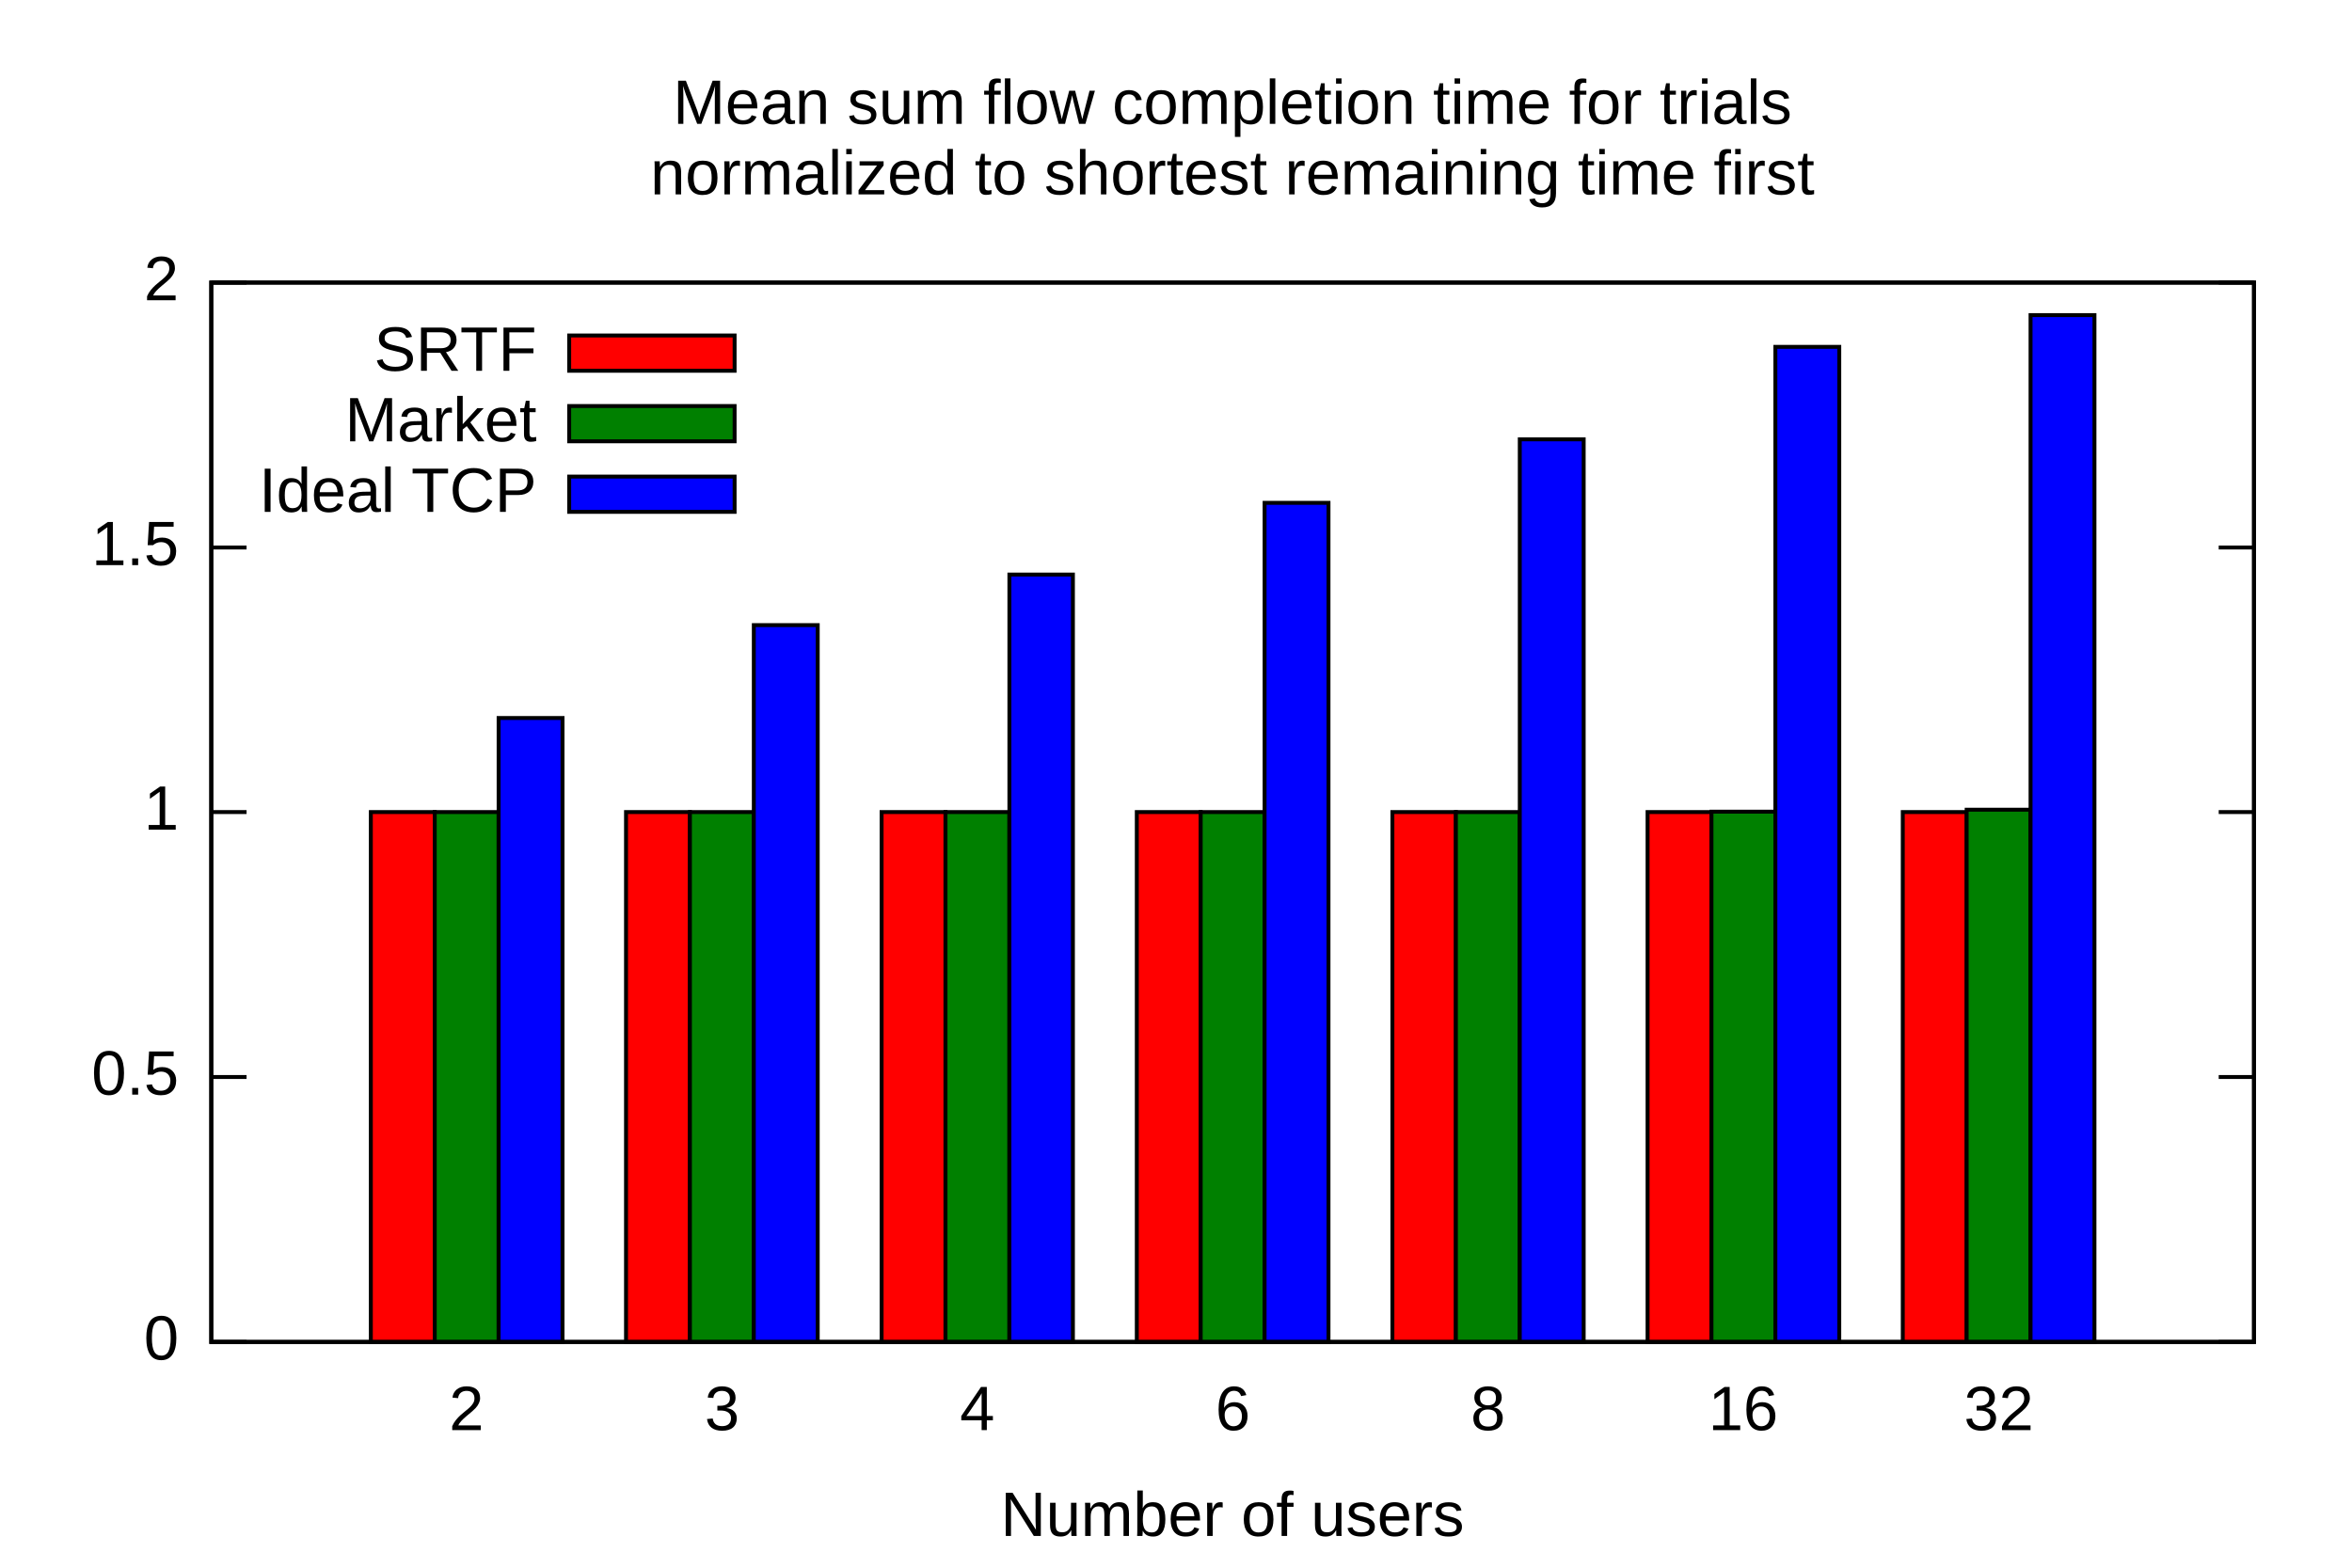
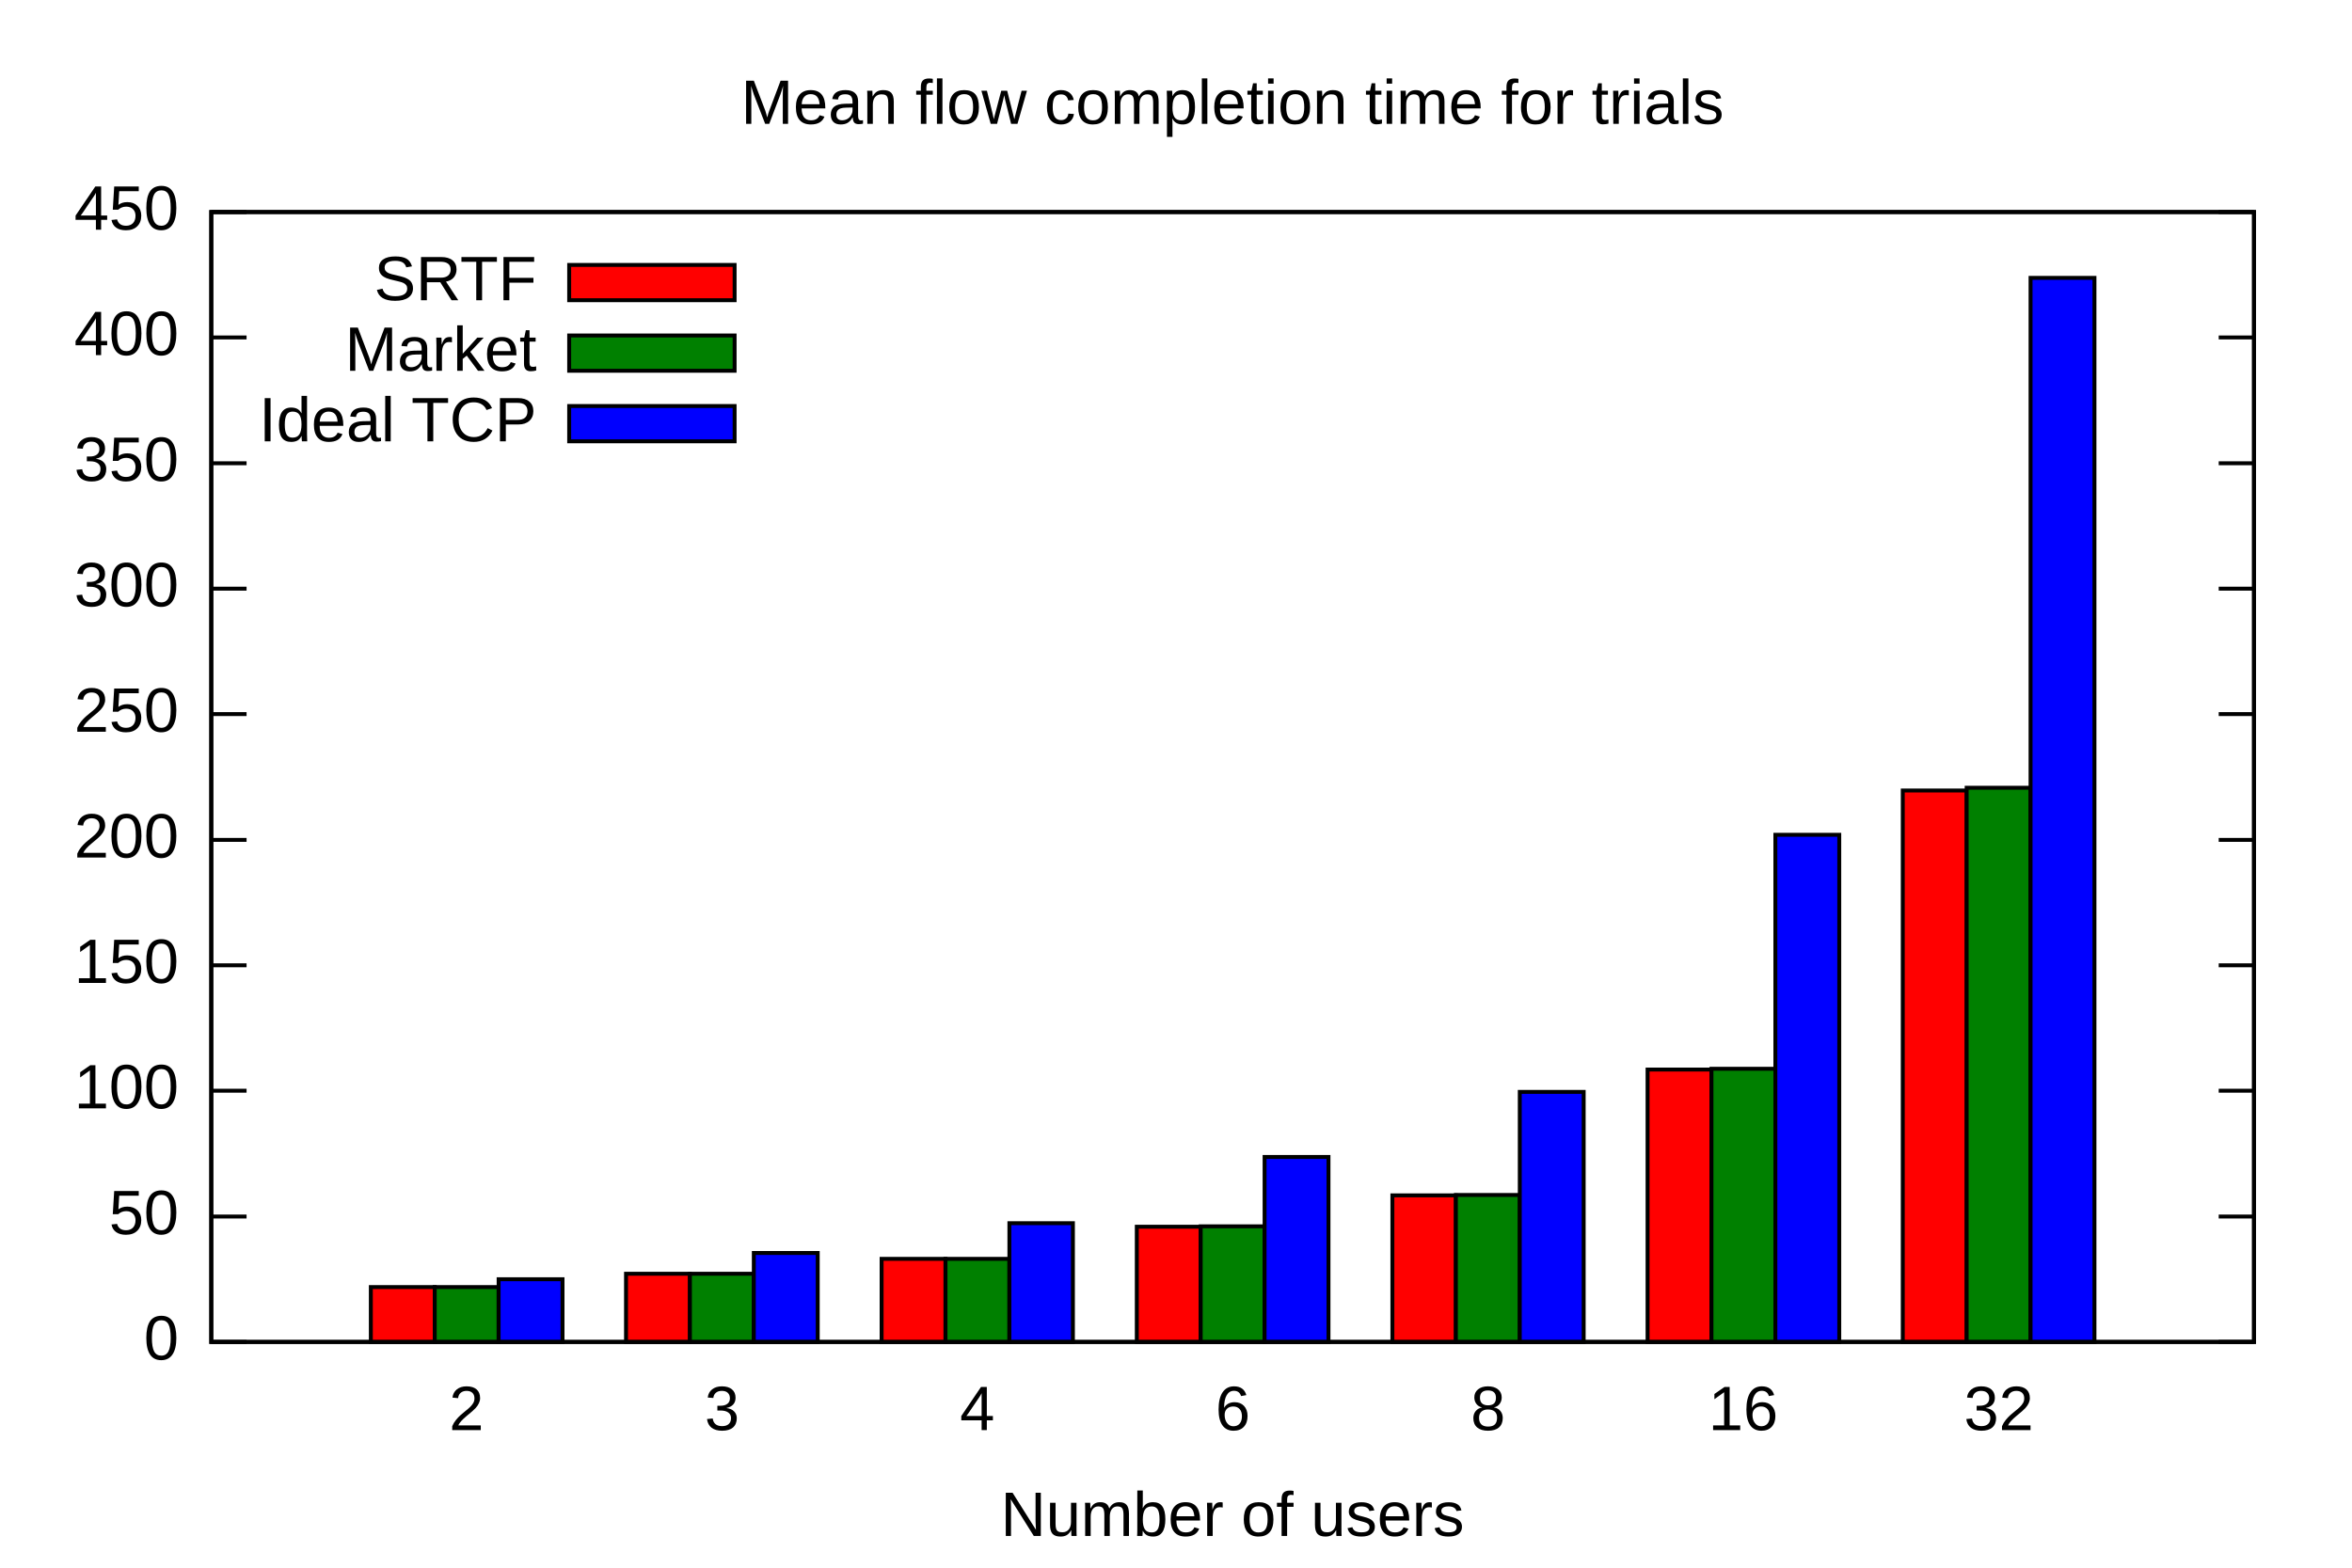
<svg xmlns="http://www.w3.org/2000/svg" xmlns:xlink="http://www.w3.org/1999/xlink" width="600" height="400" viewBox="0 0 600 400">
  <g id="gnuplot_canvas">
    <rect x="0" y="0" width="600" height="400" fill="none" />
    <defs>
      <circle id="gpDot" r="0.5" stroke-width="0.5" />
      <path id="gpPt0" stroke-width="0.222" stroke="currentColor" d="M-1,0 h2 M0,-1 v2" />
      <path id="gpPt1" stroke-width="0.222" stroke="currentColor" d="M-1,-1 L1,1 M1,-1 L-1,1" />
      <path id="gpPt2" stroke-width="0.222" stroke="currentColor" d="M-1,0 L1,0 M0,-1 L0,1 M-1,-1 L1,1 M-1,1 L1,-1" />
      <rect id="gpPt3" stroke-width="0.222" stroke="currentColor" x="-1" y="-1" width="2" height="2" />
      <rect id="gpPt4" stroke-width="0.222" stroke="currentColor" fill="currentColor" x="-1" y="-1" width="2" height="2" />
      <circle id="gpPt5" stroke-width="0.222" stroke="currentColor" cx="0" cy="0" r="1" />
      <use xlink:href="#gpPt5" id="gpPt6" fill="currentColor" stroke="none" />
      <path id="gpPt7" stroke-width="0.222" stroke="currentColor" d="M0,-1.33 L-1.33,0.67 L1.33,0.67 z" />
      <use xlink:href="#gpPt7" id="gpPt8" fill="currentColor" stroke="none" />
      <use xlink:href="#gpPt7" id="gpPt9" stroke="currentColor" transform="rotate(180)" />
      <use xlink:href="#gpPt9" id="gpPt10" fill="currentColor" stroke="none" />
      <use xlink:href="#gpPt3" id="gpPt11" stroke="currentColor" transform="rotate(45)" />
      <use xlink:href="#gpPt11" id="gpPt12" fill="currentColor" stroke="none" />
    </defs>
    <g style="fill:none; color:white; stroke:currentColor; stroke-width:1.00; stroke-linecap:butt; stroke-linejoin:miter">
</g>
    <g style="fill:none; color:black; stroke:currentColor; stroke-width:1.00; stroke-linecap:butt; stroke-linejoin:miter">
      <path stroke="black" d="M53.9,342.4 L62.9,342.4 M575.0,342.4 L566.0,342.4  h0.01" />
      <g transform="translate(45.6,346.9)" style="stroke:none; fill:black; font-family:arial; font-size:12.00pt; text-anchor:end">
        <text> 0</text>
      </g>
-       <path stroke="black" d="M53.9,274.8 L62.9,274.8 M575.0,274.8 L566.0,274.8  h0.01" />
-       <g transform="translate(45.6,279.3)" style="stroke:none; fill:black; font-family:arial; font-size:12.00pt; text-anchor:end">
-         <text> 0.5</text>
-       </g>
-       <path stroke="black" d="M53.9,207.2 L62.9,207.2 M575.0,207.2 L566.0,207.2  h0.01" />
-       <g transform="translate(45.6,211.7)" style="stroke:none; fill:black; font-family:arial; font-size:12.00pt; text-anchor:end">
-         <text> 1</text>
-       </g>
-       <path stroke="black" d="M53.9,139.7 L62.9,139.7 M575.0,139.7 L566.0,139.7  h0.01" />
-       <g transform="translate(45.6,144.2)" style="stroke:none; fill:black; font-family:arial; font-size:12.00pt; text-anchor:end">
-         <text> 1.5</text>
-       </g>
-       <path stroke="black" d="M53.9,72.1 L62.9,72.1 M575.0,72.1 L566.0,72.1  h0.01" />
-       <g transform="translate(45.6,76.6)" style="stroke:none; fill:black; font-family:arial; font-size:12.00pt; text-anchor:end">
-         <text> 2</text>
+       <path stroke="black" d="M53.9,310.4 L62.9,310.4 M575.0,310.4 L566.0,310.4  h0.01" />
+       <g transform="translate(45.6,314.9)" style="stroke:none; fill:black; font-family:arial; font-size:12.00pt; text-anchor:end">
+         <text> 50</text>
+       </g>
+       <path stroke="black" d="M53.9,278.3 L62.9,278.3 M575.0,278.3 L566.0,278.3  h0.01" />
+       <g transform="translate(45.6,282.8)" style="stroke:none; fill:black; font-family:arial; font-size:12.00pt; text-anchor:end">
+         <text> 100</text>
+       </g>
+       <path stroke="black" d="M53.9,246.3 L62.9,246.3 M575.0,246.3 L566.0,246.3  h0.01" />
+       <g transform="translate(45.6,250.8)" style="stroke:none; fill:black; font-family:arial; font-size:12.00pt; text-anchor:end">
+         <text> 150</text>
+       </g>
+       <path stroke="black" d="M53.9,214.3 L62.9,214.3 M575.0,214.3 L566.0,214.3  h0.01" />
+       <g transform="translate(45.6,218.8)" style="stroke:none; fill:black; font-family:arial; font-size:12.00pt; text-anchor:end">
+         <text> 200</text>
+       </g>
+       <path stroke="black" d="M53.9,182.2 L62.9,182.2 M575.0,182.2 L566.0,182.2  h0.01" />
+       <g transform="translate(45.6,186.7)" style="stroke:none; fill:black; font-family:arial; font-size:12.00pt; text-anchor:end">
+         <text> 250</text>
+       </g>
+       <path stroke="black" d="M53.9,150.2 L62.9,150.2 M575.0,150.2 L566.0,150.2  h0.01" />
+       <g transform="translate(45.6,154.7)" style="stroke:none; fill:black; font-family:arial; font-size:12.00pt; text-anchor:end">
+         <text> 300</text>
+       </g>
+       <path stroke="black" d="M53.9,118.2 L62.9,118.2 M575.0,118.2 L566.0,118.2  h0.01" />
+       <g transform="translate(45.6,122.7)" style="stroke:none; fill:black; font-family:arial; font-size:12.00pt; text-anchor:end">
+         <text> 350</text>
+       </g>
+       <path stroke="black" d="M53.9,86.1 L62.9,86.1 M575.0,86.1 L566.0,86.1  h0.01" />
+       <g transform="translate(45.6,90.6)" style="stroke:none; fill:black; font-family:arial; font-size:12.00pt; text-anchor:end">
+         <text> 400</text>
+       </g>
+       <path stroke="black" d="M53.9,54.1 L62.9,54.1 M575.0,54.1 L566.0,54.1  h0.01" />
+       <g transform="translate(45.6,58.6)" style="stroke:none; fill:black; font-family:arial; font-size:12.00pt; text-anchor:end">
+         <text> 450</text>
      </g>
      <path stroke="black" d="M119.0,342.4 L119.0,333.4  h0.01" />
      <g transform="translate(119.0,364.9)" style="stroke:none; fill:black; font-family:arial; font-size:12.00pt; text-anchor:middle">
        <text>2</text>
      </g>
      <path stroke="black" d="M184.2,342.4 L184.2,333.4  h0.01" />
      <g transform="translate(184.2,364.9)" style="stroke:none; fill:black; font-family:arial; font-size:12.00pt; text-anchor:middle">
        <text>3</text>
      </g>
      <path stroke="black" d="M249.3,342.4 L249.3,333.4  h0.01" />
      <g transform="translate(249.3,364.9)" style="stroke:none; fill:black; font-family:arial; font-size:12.00pt; text-anchor:middle">
        <text>4</text>
      </g>
      <path stroke="black" d="M314.5,342.4 L314.5,333.4  h0.01" />
      <g transform="translate(314.5,364.9)" style="stroke:none; fill:black; font-family:arial; font-size:12.00pt; text-anchor:middle">
        <text>6</text>
      </g>
      <path stroke="black" d="M379.6,342.4 L379.6,333.4  h0.01" />
      <g transform="translate(379.6,364.9)" style="stroke:none; fill:black; font-family:arial; font-size:12.00pt; text-anchor:middle">
        <text>8</text>
      </g>
      <path stroke="black" d="M444.7,342.4 L444.7,333.4  h0.01" />
      <g transform="translate(444.7,364.9)" style="stroke:none; fill:black; font-family:arial; font-size:12.00pt; text-anchor:middle">
        <text>16</text>
      </g>
      <path stroke="black" d="M509.9,342.4 L509.9,333.4  h0.01" />
      <g transform="translate(509.9,364.9)" style="stroke:none; fill:black; font-family:arial; font-size:12.00pt; text-anchor:middle">
        <text>32</text>
      </g>
-       <path stroke="black" d="M53.9,72.1 L53.9,342.4 L575.0,342.4 L575.0,72.1 L53.9,72.1 Z  h0.01" />
+       <path stroke="black" d="M53.9,54.1 L53.9,342.4 L575.0,342.4 L575.0,54.1 L53.9,54.1 Z  h0.01" />
      <g transform="translate(314.4,391.9)" style="stroke:none; fill:black; font-family:arial; font-size:12.00pt; text-anchor:middle">
        <text>Number of users</text>
      </g>
      <g transform="translate(314.4,31.6)" style="stroke:none; fill:black; font-family:arial; font-size:12.00pt; text-anchor:middle">
-         <text>Mean sum flow completion time for trials</text>
-       </g>
-       <g transform="translate(314.4,49.6)" style="stroke:none; fill:black; font-family:arial; font-size:12.00pt; text-anchor:middle">
-         <text>normalized to shortest remaining time first</text>
+         <text>Mean flow completion time for trials</text>
      </g>
    </g>
    <g id="delay_ratio_plot_1">
      <g style="fill:none; color:red; stroke:currentColor; stroke-width:1.00; stroke-linecap:butt; stroke-linejoin:miter">
-         <g transform="translate(136.9,94.6)" style="stroke:none; fill:black; font-family:arial; font-size:12.00pt; text-anchor:end">
+         <g transform="translate(136.9,76.6)" style="stroke:none; fill:black; font-family:arial; font-size:12.00pt; text-anchor:end">
          <text>SRTF</text>
        </g>
        <g style="stroke:none; shape-rendering:crispEdges">
-           <polygon fill="currentColor" points="145.2,94.6 187.4,94.6 187.4,85.6 145.2,85.6 " />
-         </g>
-         <path stroke="black" d="M145.2,94.6 L187.4,94.6 L187.4,85.6 L145.2,85.6 L145.2,94.6 Z  h0.01" />
-         <g style="stroke:none; shape-rendering:crispEdges">
-           <polygon fill="currentColor" points="94.6,342.4 111.0,342.4 111.0,207.1 94.6,207.1 " />
-         </g>
-         <path stroke="black" d="M94.6,342.4 L94.6,207.2 L110.9,207.2 L110.9,342.4 L94.6,342.4 Z  h0.01" />
-         <g style="stroke:none; shape-rendering:crispEdges">
-           <polygon fill="currentColor" points="159.7,342.4 176.1,342.4 176.1,207.1 159.7,207.1 " />
-         </g>
-         <path stroke="black" d="M159.7,342.4 L159.7,207.2 L176.0,207.2 L176.0,342.4 L159.7,342.4 Z  h0.01" />
-         <g style="stroke:none; shape-rendering:crispEdges">
-           <polygon fill="currentColor" points="224.9,342.4 241.3,342.4 241.3,207.1 224.9,207.1 " />
-         </g>
-         <path stroke="black" d="M224.9,342.4 L224.9,207.2 L241.2,207.2 L241.2,342.4 L224.9,342.4 Z  h0.01" />
-         <g style="stroke:none; shape-rendering:crispEdges">
-           <polygon fill="currentColor" points="290.0,342.4 306.4,342.4 306.4,207.1 290.0,207.1 " />
-         </g>
-         <path stroke="black" d="M290.0,342.4 L290.0,207.2 L306.3,207.2 L306.3,342.4 L290.0,342.4 Z  h0.01" />
-         <g style="stroke:none; shape-rendering:crispEdges">
-           <polygon fill="currentColor" points="355.2,342.4 371.5,342.4 371.5,207.1 355.2,207.1 " />
-         </g>
-         <path stroke="black" d="M355.2,342.4 L355.2,207.2 L371.4,207.2 L371.4,342.4 L355.2,342.4 Z  h0.01" />
-         <g style="stroke:none; shape-rendering:crispEdges">
-           <polygon fill="currentColor" points="420.3,342.4 436.7,342.4 436.7,207.1 420.3,207.1 " />
-         </g>
-         <path stroke="black" d="M420.3,342.4 L420.3,207.2 L436.6,207.2 L436.6,342.4 L420.3,342.4 Z  h0.01" />
-         <g style="stroke:none; shape-rendering:crispEdges">
-           <polygon fill="currentColor" points="485.4,342.4 501.8,342.4 501.8,207.1 485.4,207.1 " />
-         </g>
-         <path stroke="black" d="M485.4,342.4 L485.4,207.2 L501.7,207.2 L501.7,342.4 L485.4,342.4 Z  h0.01" />
+           <polygon fill="currentColor" points="145.2,76.6 187.4,76.6 187.4,67.6 145.2,67.6 " />
+         </g>
+         <path stroke="black" d="M145.2,76.6 L187.4,76.6 L187.4,67.6 L145.2,67.6 L145.2,76.6 Z  h0.01" />
+         <g style="stroke:none; shape-rendering:crispEdges">
+           <polygon fill="currentColor" points="94.6,342.4 111.0,342.4 111.0,328.3 94.6,328.3 " />
+         </g>
+         <path stroke="black" d="M94.6,342.4 L94.6,328.4 L110.9,328.4 L110.9,342.4 L94.6,342.4 Z  h0.01" />
+         <g style="stroke:none; shape-rendering:crispEdges">
+           <polygon fill="currentColor" points="159.7,342.4 176.1,342.4 176.1,324.9 159.7,324.9 " />
+         </g>
+         <path stroke="black" d="M159.7,342.4 L159.7,325.0 L176.0,325.0 L176.0,342.4 L159.7,342.4 Z  h0.01" />
+         <g style="stroke:none; shape-rendering:crispEdges">
+           <polygon fill="currentColor" points="224.9,342.4 241.3,342.4 241.3,321.1 224.9,321.1 " />
+         </g>
+         <path stroke="black" d="M224.9,342.4 L224.9,321.2 L241.2,321.2 L241.2,342.4 L224.9,342.4 Z  h0.01" />
+         <g style="stroke:none; shape-rendering:crispEdges">
+           <polygon fill="currentColor" points="290.0,342.4 306.4,342.4 306.4,312.9 290.0,312.9 " />
+         </g>
+         <path stroke="black" d="M290.0,342.4 L290.0,313.0 L306.3,313.0 L306.3,342.4 L290.0,342.4 Z  h0.01" />
+         <g style="stroke:none; shape-rendering:crispEdges">
+           <polygon fill="currentColor" points="355.2,342.4 371.5,342.4 371.5,304.9 355.2,304.9 " />
+         </g>
+         <path stroke="black" d="M355.2,342.4 L355.2,305.0 L371.4,305.0 L371.4,342.4 L355.2,342.4 Z  h0.01" />
+         <g style="stroke:none; shape-rendering:crispEdges">
+           <polygon fill="currentColor" points="420.3,342.4 436.7,342.4 436.7,272.8 420.3,272.8 " />
+         </g>
+         <path stroke="black" d="M420.3,342.4 L420.3,272.9 L436.6,272.9 L436.6,342.4 L420.3,342.4 Z  h0.01" />
+         <g style="stroke:none; shape-rendering:crispEdges">
+           <polygon fill="currentColor" points="485.4,342.4 501.8,342.4 501.8,201.6 485.4,201.6 " />
+         </g>
+         <path stroke="black" d="M485.4,342.4 L485.4,201.7 L501.7,201.7 L501.7,342.4 L485.4,342.4 Z  h0.01" />
      </g>
    </g>
    <g id="delay_ratio_plot_2">
      <g style="fill:none; color:green; stroke:currentColor; stroke-width:1.00; stroke-linecap:butt; stroke-linejoin:miter">
-         <g transform="translate(136.9,112.6)" style="stroke:none; fill:black; font-family:arial; font-size:12.00pt; text-anchor:end">
+         <g transform="translate(136.9,94.6)" style="stroke:none; fill:black; font-family:arial; font-size:12.00pt; text-anchor:end">
          <text>Market</text>
        </g>
        <g style="stroke:none; shape-rendering:crispEdges">
-           <polygon fill="currentColor" points="145.2,112.6 187.4,112.6 187.4,103.6 145.2,103.6 " />
-         </g>
-         <path stroke="black" d="M145.2,112.6 L187.4,112.6 L187.4,103.6 L145.2,103.6 L145.2,112.6 Z  h0.01" />
-         <g style="stroke:none; shape-rendering:crispEdges">
-           <polygon fill="currentColor" points="110.9,342.4 127.3,342.4 127.3,207.1 110.9,207.1 " />
-         </g>
-         <path stroke="black" d="M110.9,342.4 L110.9,207.2 L127.2,207.2 L127.2,342.4 L110.9,342.4 Z  h0.01" />
-         <g style="stroke:none; shape-rendering:crispEdges">
-           <polygon fill="currentColor" points="176.0,342.4 192.4,342.4 192.4,207.1 176.0,207.1 " />
-         </g>
-         <path stroke="black" d="M176.0,342.4 L176.0,207.2 L192.3,207.2 L192.3,342.4 L176.0,342.4 Z  h0.01" />
-         <g style="stroke:none; shape-rendering:crispEdges">
-           <polygon fill="currentColor" points="241.2,342.4 257.6,342.4 257.6,207.1 241.2,207.1 " />
-         </g>
-         <path stroke="black" d="M241.2,342.4 L241.2,207.2 L257.5,207.2 L257.5,342.4 L241.2,342.4 Z  h0.01" />
-         <g style="stroke:none; shape-rendering:crispEdges">
-           <polygon fill="currentColor" points="306.3,342.4 322.7,342.4 322.7,207.1 306.3,207.1 " />
-         </g>
-         <path stroke="black" d="M306.3,342.4 L306.3,207.2 L322.6,207.2 L322.6,342.4 L306.3,342.4 Z  h0.01" />
-         <g style="stroke:none; shape-rendering:crispEdges">
-           <polygon fill="currentColor" points="371.4,342.4 387.8,342.4 387.8,207.1 371.4,207.1 " />
-         </g>
-         <path stroke="black" d="M371.4,342.4 L371.4,207.2 L387.7,207.2 L387.7,342.4 L371.4,342.4 Z  h0.01" />
-         <g style="stroke:none; shape-rendering:crispEdges">
-           <polygon fill="currentColor" points="436.6,342.4 453.0,342.4 453.0,207.0 436.6,207.0 " />
-         </g>
-         <path stroke="black" d="M436.6,342.4 L436.6,207.1 L452.9,207.1 L452.9,342.4 L436.6,342.4 Z  h0.01" />
-         <g style="stroke:none; shape-rendering:crispEdges">
-           <polygon fill="currentColor" points="501.7,342.4 518.1,342.4 518.1,206.5 501.7,206.5 " />
-         </g>
-         <path stroke="black" d="M501.7,342.4 L501.7,206.6 L518.0,206.6 L518.0,342.4 L501.7,342.4 Z  h0.01" />
+           <polygon fill="currentColor" points="145.2,94.6 187.4,94.6 187.4,85.6 145.2,85.6 " />
+         </g>
+         <path stroke="black" d="M145.2,94.6 L187.4,94.6 L187.4,85.6 L145.2,85.6 L145.2,94.6 Z  h0.01" />
+         <g style="stroke:none; shape-rendering:crispEdges">
+           <polygon fill="currentColor" points="110.9,342.4 127.3,342.4 127.3,328.3 110.9,328.3 " />
+         </g>
+         <path stroke="black" d="M110.9,342.4 L110.9,328.4 L127.2,328.4 L127.2,342.4 L110.9,342.4 Z  h0.01" />
+         <g style="stroke:none; shape-rendering:crispEdges">
+           <polygon fill="currentColor" points="176.0,342.4 192.4,342.4 192.4,324.9 176.0,324.9 " />
+         </g>
+         <path stroke="black" d="M176.0,342.4 L176.0,325.0 L192.3,325.0 L192.3,342.4 L176.0,342.4 Z  h0.01" />
+         <g style="stroke:none; shape-rendering:crispEdges">
+           <polygon fill="currentColor" points="241.2,342.4 257.6,342.4 257.6,321.1 241.2,321.1 " />
+         </g>
+         <path stroke="black" d="M241.2,342.4 L241.2,321.2 L257.5,321.2 L257.5,342.4 L241.2,342.4 Z  h0.01" />
+         <g style="stroke:none; shape-rendering:crispEdges">
+           <polygon fill="currentColor" points="306.3,342.4 322.7,342.4 322.7,312.8 306.3,312.8 " />
+         </g>
+         <path stroke="black" d="M306.3,342.4 L306.3,312.9 L322.6,312.9 L322.6,342.4 L306.3,342.4 Z  h0.01" />
+         <g style="stroke:none; shape-rendering:crispEdges">
+           <polygon fill="currentColor" points="371.4,342.4 387.8,342.4 387.8,304.8 371.4,304.8 " />
+         </g>
+         <path stroke="black" d="M371.4,342.4 L371.4,304.9 L387.7,304.9 L387.7,342.4 L371.4,342.4 Z  h0.01" />
+         <g style="stroke:none; shape-rendering:crispEdges">
+           <polygon fill="currentColor" points="436.6,342.4 453.0,342.4 453.0,272.6 436.6,272.6 " />
+         </g>
+         <path stroke="black" d="M436.6,342.4 L436.6,272.7 L452.9,272.7 L452.9,342.4 L436.6,342.4 Z  h0.01" />
+         <g style="stroke:none; shape-rendering:crispEdges">
+           <polygon fill="currentColor" points="501.7,342.4 518.1,342.4 518.1,200.9 501.7,200.9 " />
+         </g>
+         <path stroke="black" d="M501.7,342.4 L501.7,201.0 L518.0,201.0 L518.0,342.4 L501.7,342.4 Z  h0.01" />
      </g>
    </g>
    <g id="delay_ratio_plot_3">
      <g style="fill:none; color:blue; stroke:currentColor; stroke-width:1.00; stroke-linecap:butt; stroke-linejoin:miter">
-         <g transform="translate(136.9,130.6)" style="stroke:none; fill:black; font-family:arial; font-size:12.00pt; text-anchor:end">
+         <g transform="translate(136.9,112.6)" style="stroke:none; fill:black; font-family:arial; font-size:12.00pt; text-anchor:end">
          <text>Ideal TCP</text>
        </g>
        <g style="stroke:none; shape-rendering:crispEdges">
-           <polygon fill="currentColor" points="145.2,130.6 187.4,130.6 187.4,121.6 145.2,121.6 " />
-         </g>
-         <path stroke="black" d="M145.2,130.6 L187.4,130.6 L187.4,121.6 L145.2,121.6 L145.2,130.6 Z  h0.01" />
-         <g style="stroke:none; shape-rendering:crispEdges">
-           <polygon fill="currentColor" points="127.2,342.4 143.6,342.4 143.6,183.1 127.2,183.1 " />
-         </g>
-         <path stroke="black" d="M127.2,342.4 L127.2,183.2 L143.5,183.2 L143.5,342.4 L127.2,342.4 Z  h0.01" />
-         <g style="stroke:none; shape-rendering:crispEdges">
-           <polygon fill="currentColor" points="192.3,342.4 208.7,342.4 208.7,159.4 192.3,159.4 " />
-         </g>
-         <path stroke="black" d="M192.3,342.4 L192.3,159.5 L208.6,159.5 L208.6,342.4 L192.3,342.4 Z  h0.01" />
-         <g style="stroke:none; shape-rendering:crispEdges">
-           <polygon fill="currentColor" points="257.5,342.4 273.8,342.4 273.8,146.5 257.5,146.5 " />
-         </g>
-         <path stroke="black" d="M257.5,342.4 L257.5,146.6 L273.7,146.6 L273.7,342.4 L257.5,342.4 Z  h0.01" />
-         <g style="stroke:none; shape-rendering:crispEdges">
-           <polygon fill="currentColor" points="322.6,342.4 339.0,342.4 339.0,128.2 322.6,128.2 " />
-         </g>
-         <path stroke="black" d="M322.6,342.4 L322.6,128.3 L338.9,128.3 L338.9,342.4 L322.6,342.4 Z  h0.01" />
-         <g style="stroke:none; shape-rendering:crispEdges">
-           <polygon fill="currentColor" points="387.7,342.4 404.1,342.4 404.1,112.0 387.7,112.0 " />
-         </g>
-         <path stroke="black" d="M387.7,342.4 L387.7,112.1 L404.0,112.1 L404.0,342.4 L387.7,342.4 Z  h0.01" />
-         <g style="stroke:none; shape-rendering:crispEdges">
-           <polygon fill="currentColor" points="452.9,342.4 469.3,342.4 469.3,88.4 452.9,88.4 " />
-         </g>
-         <path stroke="black" d="M452.9,342.4 L452.9,88.5 L469.2,88.5 L469.2,342.4 L452.9,342.4 Z  h0.01" />
-         <g style="stroke:none; shape-rendering:crispEdges">
-           <polygon fill="currentColor" points="518.0,342.4 534.4,342.4 534.4,80.3 518.0,80.3 " />
-         </g>
-         <path stroke="black" d="M518.0,342.4 L518.0,80.4 L534.3,80.4 L534.3,342.4 L518.0,342.4 Z  h0.01" />
+           <polygon fill="currentColor" points="145.2,112.6 187.4,112.6 187.4,103.6 145.2,103.6 " />
+         </g>
+         <path stroke="black" d="M145.2,112.6 L187.4,112.6 L187.4,103.6 L145.2,103.6 L145.2,112.6 Z  h0.01" />
+         <g style="stroke:none; shape-rendering:crispEdges">
+           <polygon fill="currentColor" points="127.2,342.4 143.6,342.4 143.6,326.3 127.2,326.3 " />
+         </g>
+         <path stroke="black" d="M127.2,342.4 L127.2,326.4 L143.5,326.4 L143.5,342.4 L127.2,342.4 Z  h0.01" />
+         <g style="stroke:none; shape-rendering:crispEdges">
+           <polygon fill="currentColor" points="192.3,342.4 208.7,342.4 208.7,319.6 192.3,319.6 " />
+         </g>
+         <path stroke="black" d="M192.3,342.4 L192.3,319.7 L208.6,319.7 L208.6,342.4 L192.3,342.4 Z  h0.01" />
+         <g style="stroke:none; shape-rendering:crispEdges">
+           <polygon fill="currentColor" points="257.5,342.4 273.8,342.4 273.8,312.0 257.5,312.0 " />
+         </g>
+         <path stroke="black" d="M257.5,342.4 L257.5,312.1 L273.7,312.1 L273.7,342.4 L257.5,342.4 Z  h0.01" />
+         <g style="stroke:none; shape-rendering:crispEdges">
+           <polygon fill="currentColor" points="322.6,342.4 339.0,342.4 339.0,295.1 322.6,295.1 " />
+         </g>
+         <path stroke="black" d="M322.6,342.4 L322.6,295.2 L338.9,295.2 L338.9,342.4 L322.6,342.4 Z  h0.01" />
+         <g style="stroke:none; shape-rendering:crispEdges">
+           <polygon fill="currentColor" points="387.7,342.4 404.1,342.4 404.1,278.5 387.7,278.5 " />
+         </g>
+         <path stroke="black" d="M387.7,342.4 L387.7,278.6 L404.0,278.6 L404.0,342.4 L387.7,342.4 Z  h0.01" />
+         <g style="stroke:none; shape-rendering:crispEdges">
+           <polygon fill="currentColor" points="452.9,342.4 469.3,342.4 469.3,212.9 452.9,212.9 " />
+         </g>
+         <path stroke="black" d="M452.9,342.4 L452.9,213.0 L469.2,213.0 L469.2,342.4 L452.9,342.4 Z  h0.01" />
+         <g style="stroke:none; shape-rendering:crispEdges">
+           <polygon fill="currentColor" points="518.0,342.4 534.4,342.4 534.4,70.8 518.0,70.8 " />
+         </g>
+         <path stroke="black" d="M518.0,342.4 L518.0,70.9 L534.3,70.9 L534.3,342.4 L518.0,342.4 Z  h0.01" />
      </g>
    </g>
    <g style="fill:none; color:black; stroke:currentColor; stroke-width:1.00; stroke-linecap:butt; stroke-linejoin:miter">
-       <path stroke="black" d="M53.9,72.1 L53.9,342.4 L575.0,342.4 L575.0,72.1 L53.9,72.1 Z  h0.01" />
+       <path stroke="black" d="M53.9,54.1 L53.9,342.4 L575.0,342.4 L575.0,54.1 L53.9,54.1 Z  h0.01" />
    </g>
  </g>
</svg>
